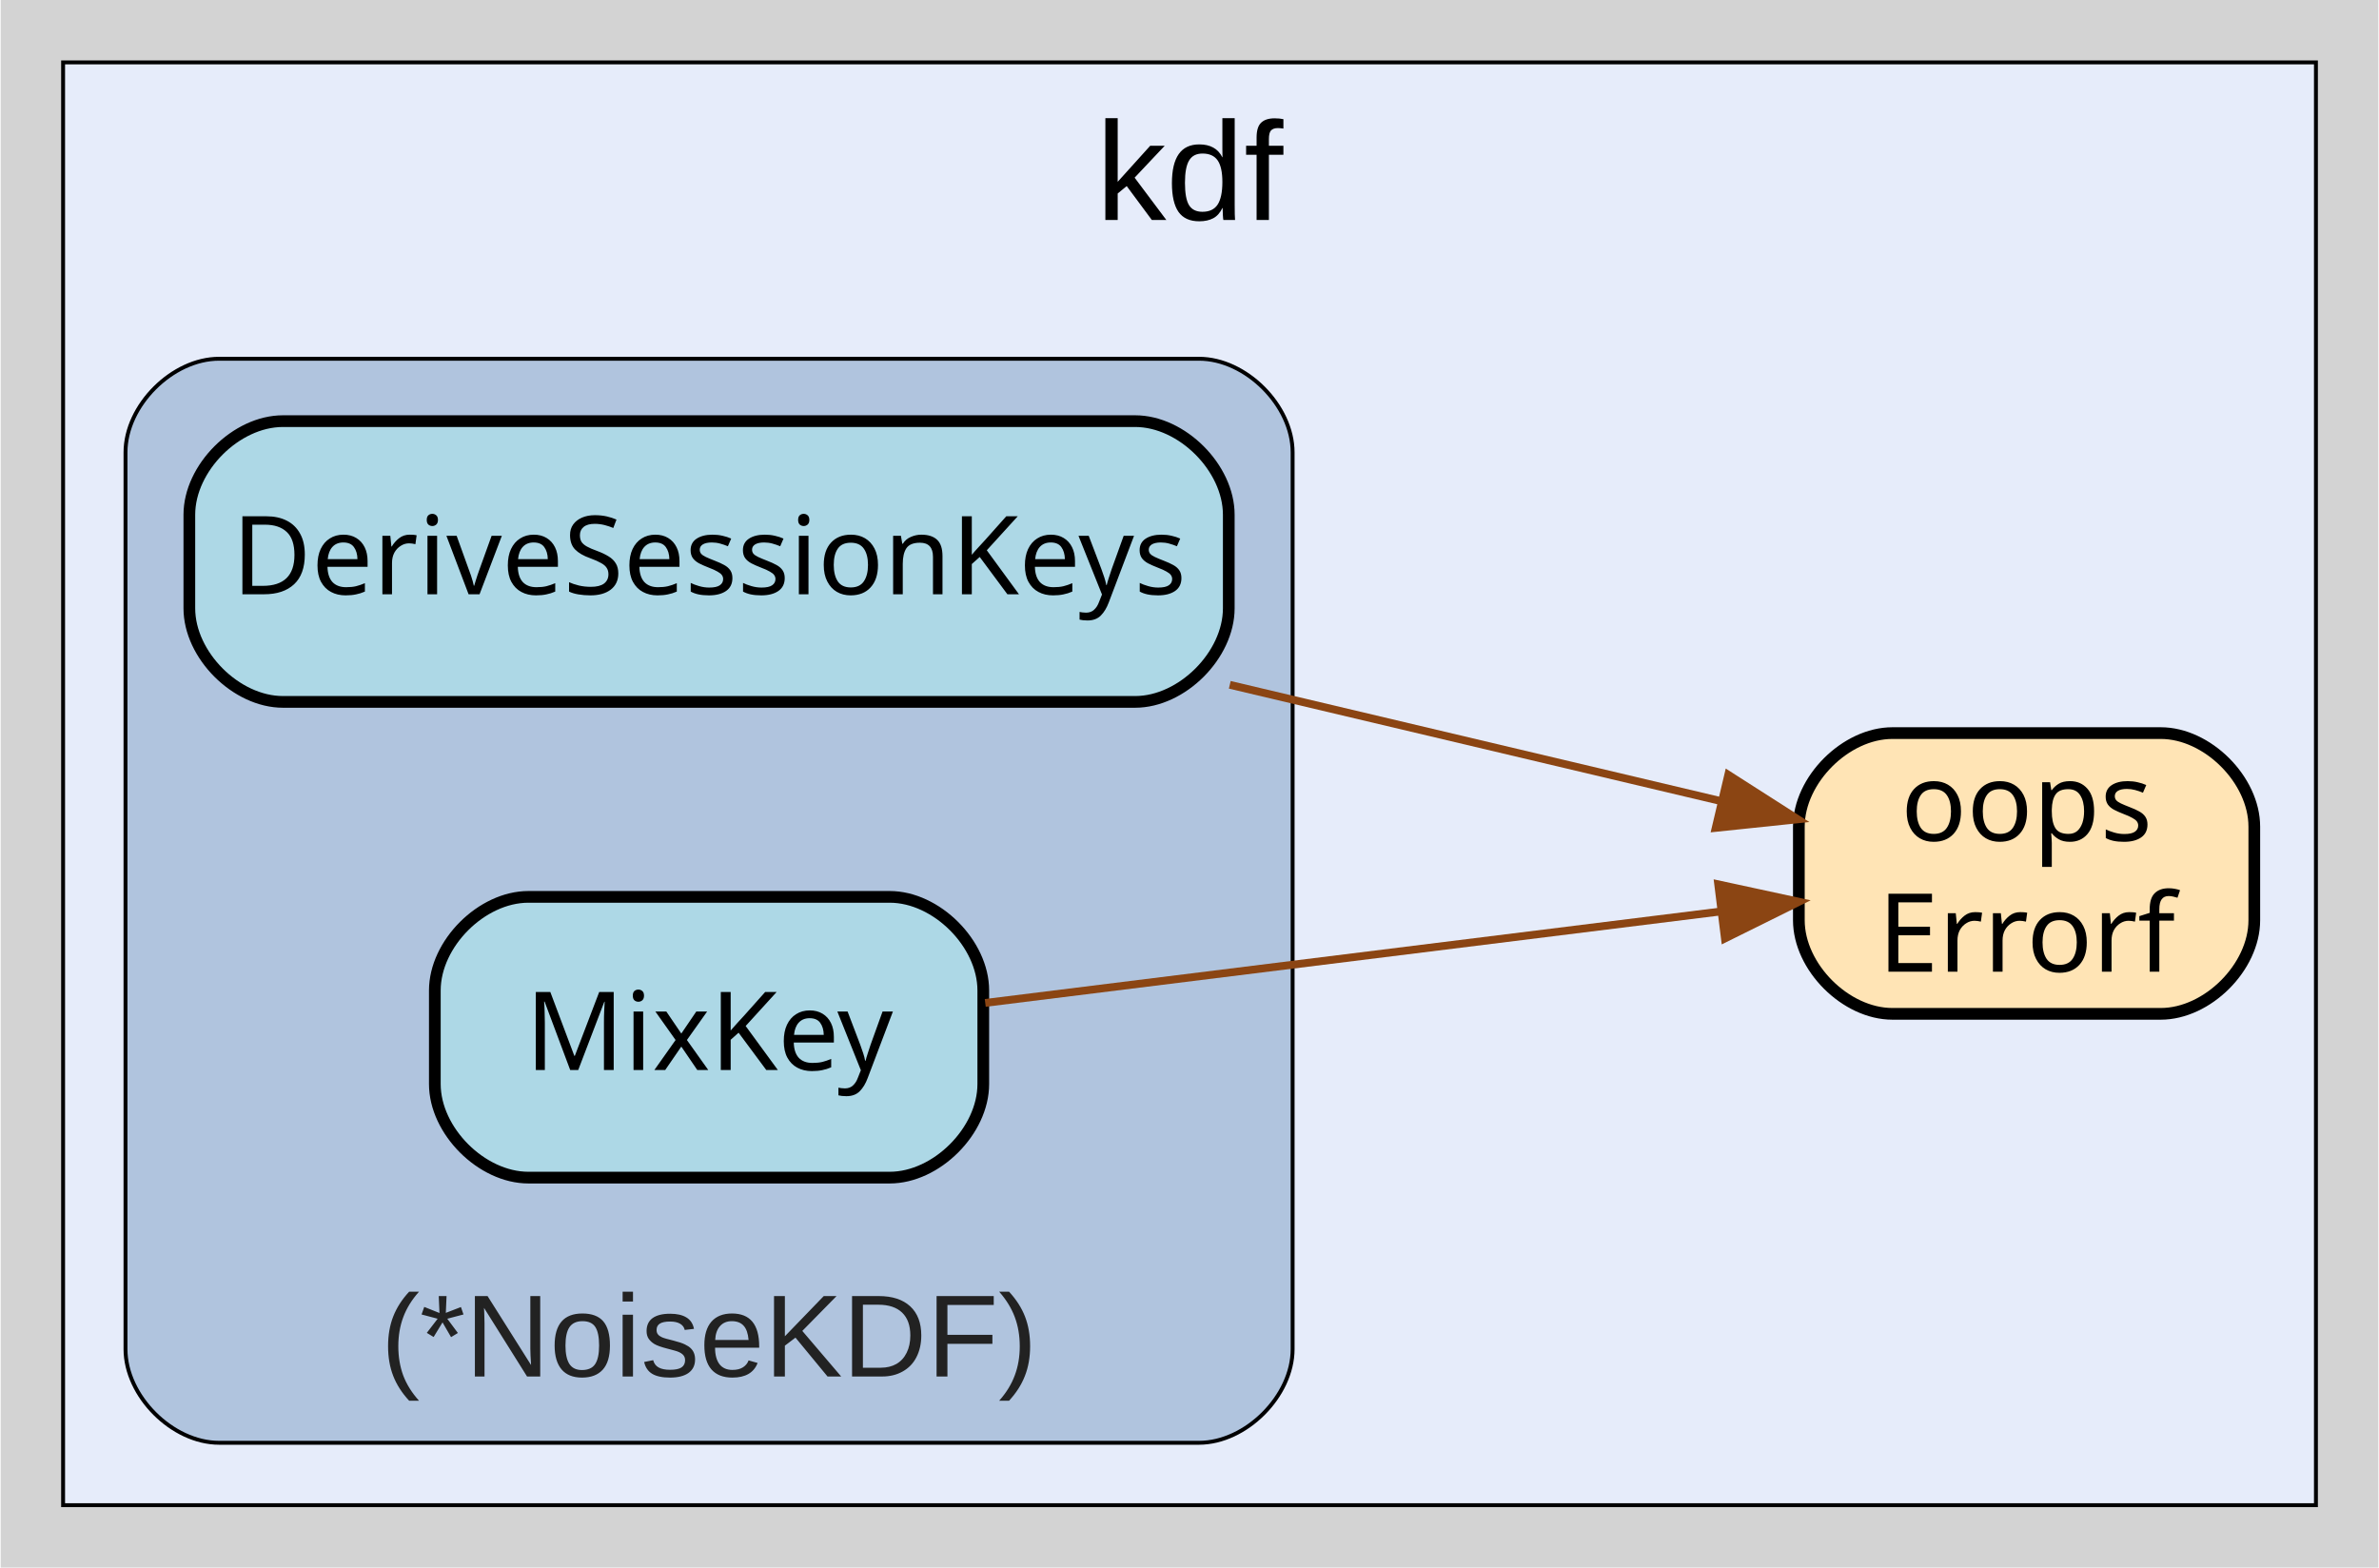
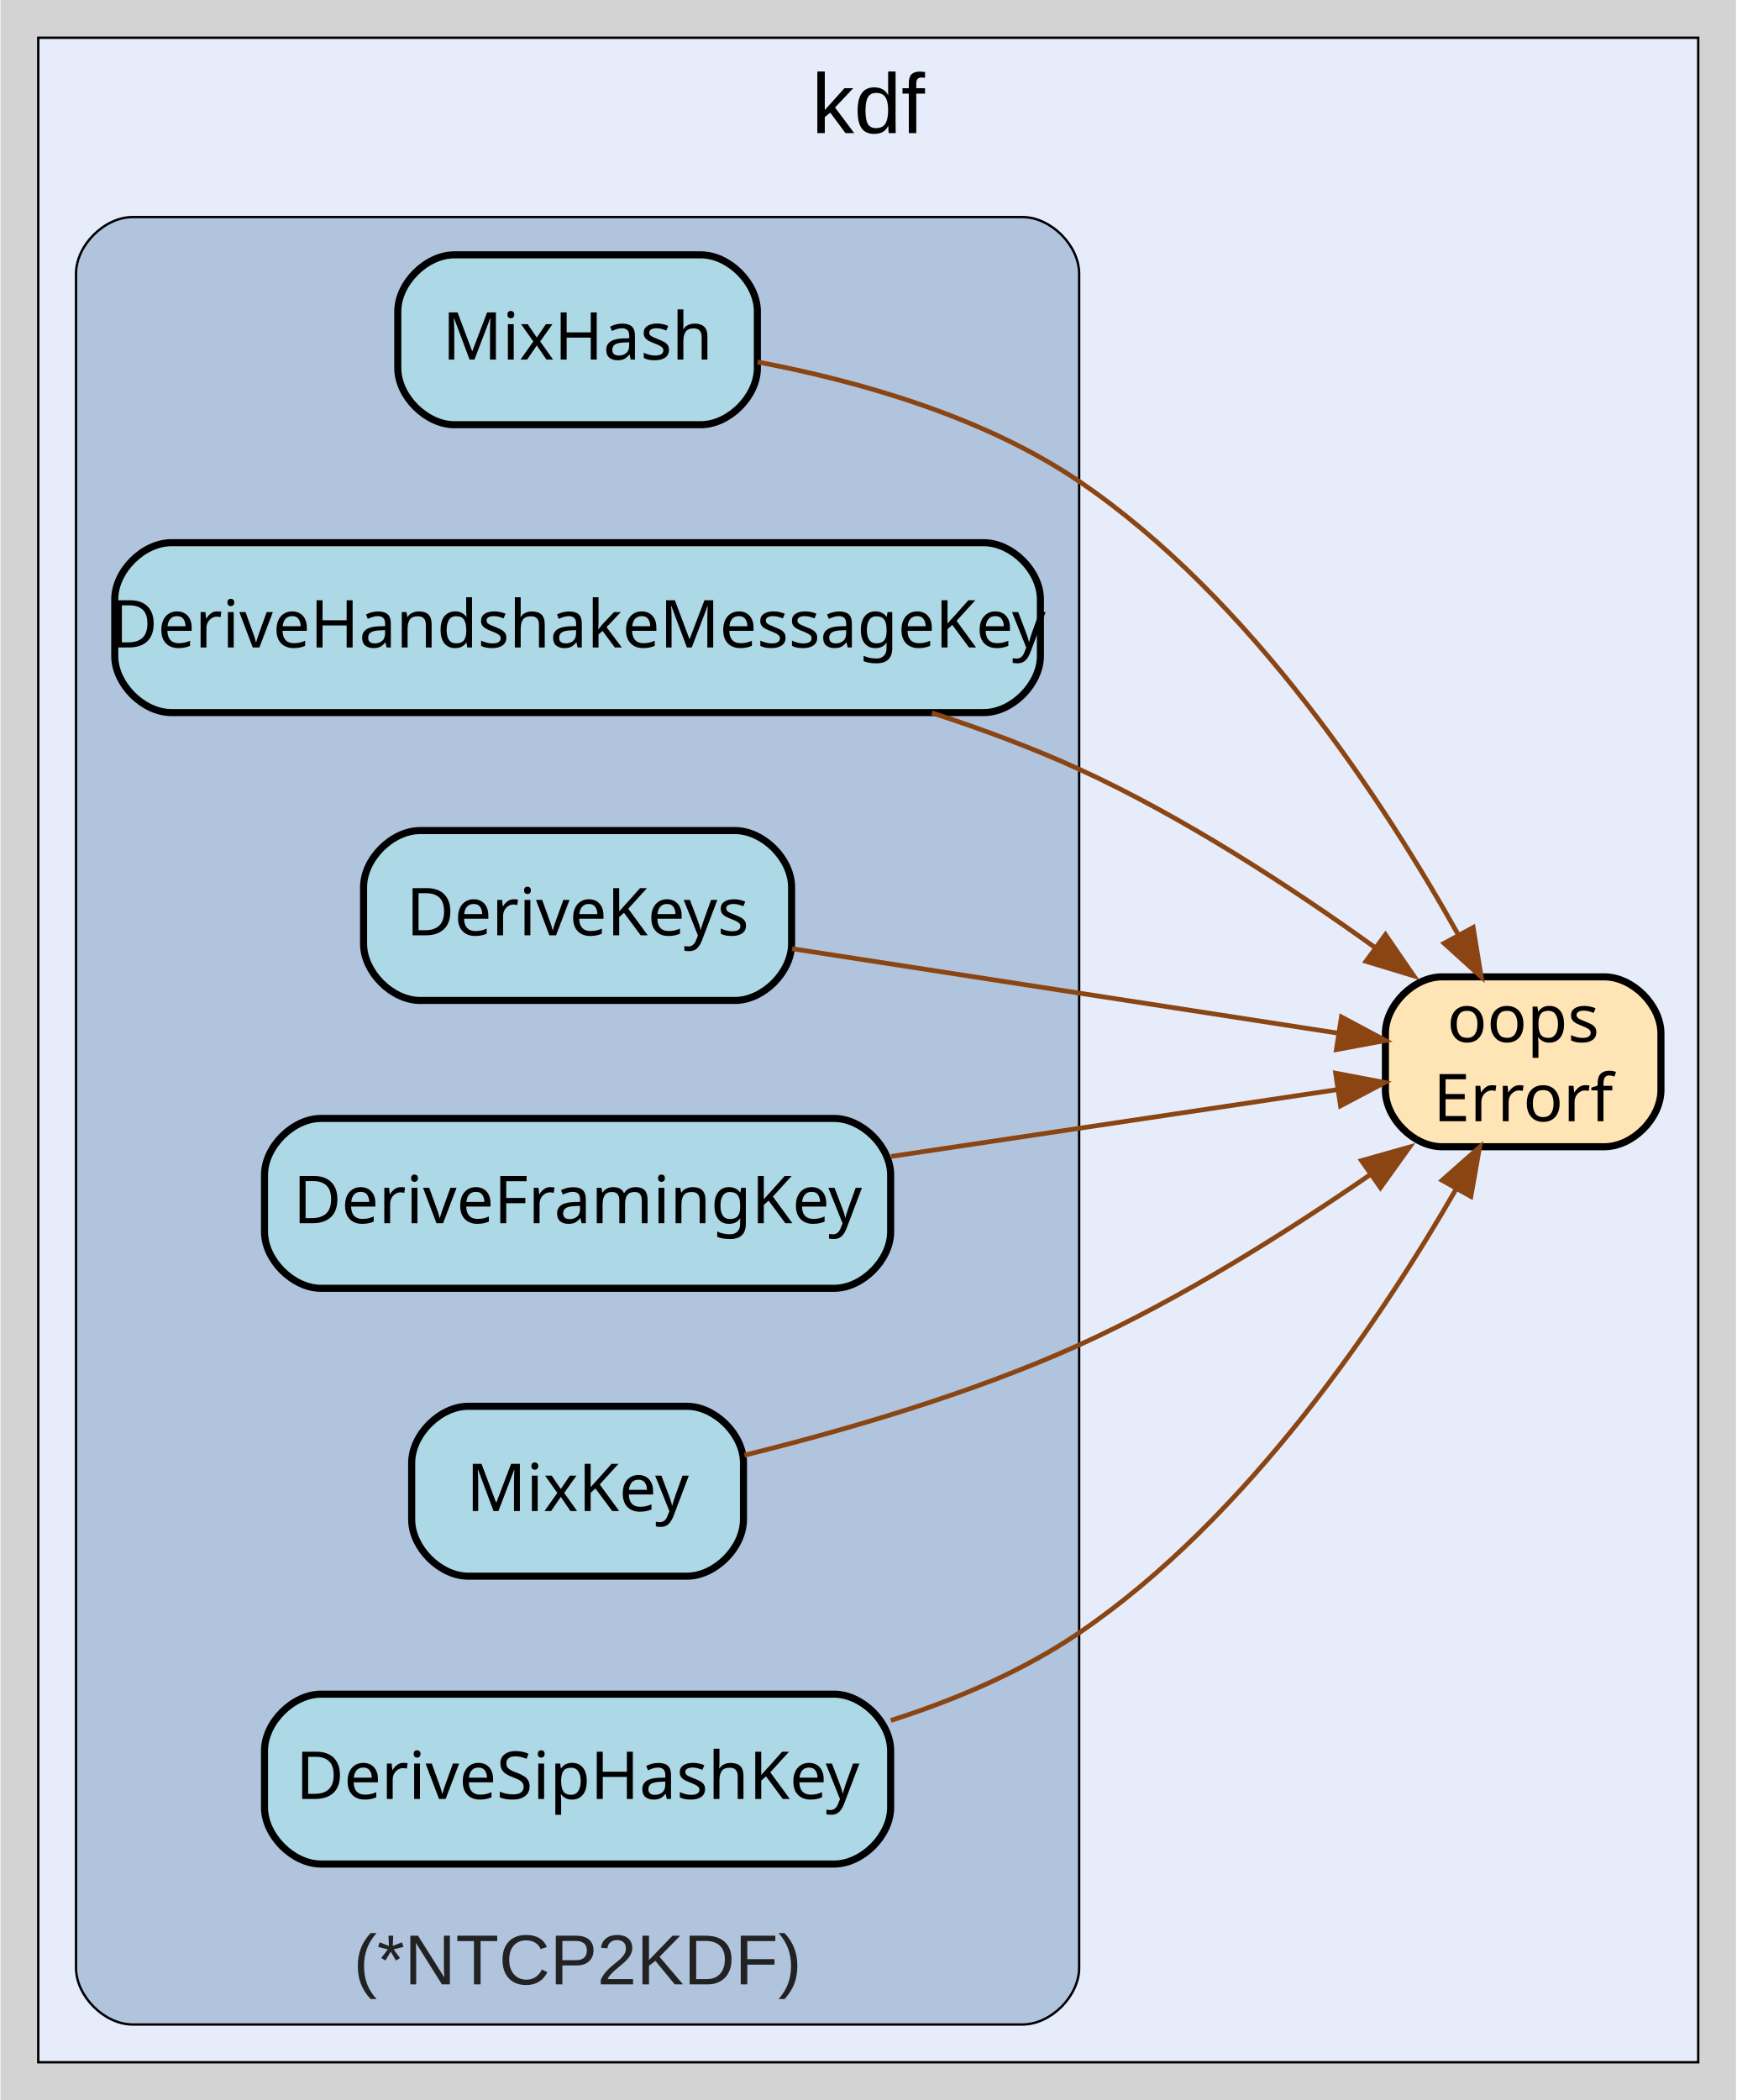
- <svg xmlns="http://www.w3.org/2000/svg" xmlns:xlink="http://www.w3.org/1999/xlink" width="305pt" height="201pt" viewBox="0.00 0.00 304.82 201.00">
-   <g id="graph0" class="graph" transform="scale(1 1) rotate(0) translate(0 201)">
-     <polygon fill="#d3d3d3" stroke="transparent" points="0,0 0,-201 304.825,-201 304.825,0 0,0" />
+ <svg xmlns="http://www.w3.org/2000/svg" xmlns:xlink="http://www.w3.org/1999/xlink" width="368pt" height="445pt" viewBox="0.00 0.00 367.78 445.00">
+   <g id="graph0" class="graph" transform="scale(1 1) rotate(0) translate(0 445)">
+     <polygon fill="#d3d3d3" stroke="transparent" points="0,0 0,-445 367.776,-445 367.776,0 0,0" />
    <g id="clust1" class="cluster">
-       <polygon fill="#e6ecfa" stroke="#000000" stroke-width=".5" points="8,-8 8,-193 296.825,-193 296.825,-8 8,-8" />
-       <text text-anchor="middle" x="152.412" y="-172.8" font-family="Arial" font-size="18.00" fill="#000000">kdf</text>
+       <polygon fill="#e6ecfa" stroke="#000000" stroke-width=".5" points="8,-8 8,-437 359.776,-437 359.776,-8 8,-8" />
+       <text text-anchor="middle" x="183.888" y="-416.8" font-family="Arial" font-size="18.00" fill="#000000">kdf</text>
    </g>
    <g id="clust2" class="cluster">
      <g id="a_clust2">
-         <a xlink:title="type: *github.com/go-i2p/go-i2p/lib/transport/noise/kdf.NoiseKDF">
-           <path fill="#b0c4de" stroke="#000000" stroke-width=".5" d="M28,-16C28,-16 153.63,-16 153.63,-16 159.63,-16 165.63,-22 165.63,-28 165.63,-28 165.63,-143 165.63,-143 165.63,-149 159.63,-155 153.63,-155 153.63,-155 28,-155 28,-155 22,-155 16,-149 16,-143 16,-143 16,-28 16,-28 16,-22 22,-16 28,-16" />
-           <text text-anchor="middle" x="90.815" y="-24.5" font-family="Arial" font-size="15.00" fill="#222222">(*NoiseKDF)</text>
+         <a xlink:title="type: *github.com/go-i2p/go-i2p/lib/transport/ntcp/kdf.NTCP2KDF">
+           <path fill="#b0c4de" stroke="#000000" stroke-width=".5" d="M28,-16C28,-16 216.581,-16 216.581,-16 222.581,-16 228.581,-22 228.581,-28 228.581,-28 228.581,-387 228.581,-387 228.581,-393 222.581,-399 216.581,-399 216.581,-399 28,-399 28,-399 22,-399 16,-393 16,-387 16,-387 16,-28 16,-28 16,-22 22,-16 28,-16" />
+           <text text-anchor="middle" x="122.29" y="-24.5" font-family="Arial" font-size="15.00" fill="#222222">(*NTCP2KDF)</text>
        </a>
      </g>
    </g>
    <g id="node1" class="node">
      <g id="a_node1">
        <a xlink:title="github.com/samber/oops.Errorf | defined in oops.go:34">
-           <path fill="#ffe4b5" stroke="#000000" stroke-width="1.5" d="M276.923,-107C276.923,-107 242.532,-107 242.532,-107 236.532,-107 230.532,-101 230.532,-95 230.532,-95 230.532,-83 230.532,-83 230.532,-77 236.532,-71 242.532,-71 242.532,-71 276.923,-71 276.923,-71 282.923,-71 288.923,-77 288.923,-83 288.923,-83 288.923,-95 288.923,-95 288.923,-101 282.923,-107 276.923,-107" />
-           <text text-anchor="middle" x="259.727" y="-93.2" font-family="Verdana" font-size="14.00" fill="#000000">oops</text>
-           <text text-anchor="middle" x="259.727" y="-76.4" font-family="Verdana" font-size="14.00" fill="#000000">Errorf</text>
+           <path fill="#ffe4b5" stroke="#000000" stroke-width="1.5" d="M339.874,-238C339.874,-238 305.483,-238 305.483,-238 299.483,-238 293.483,-232 293.483,-226 293.483,-226 293.483,-214 293.483,-214 293.483,-208 299.483,-202 305.483,-202 305.483,-202 339.874,-202 339.874,-202 345.874,-202 351.874,-208 351.874,-214 351.874,-214 351.874,-226 351.874,-226 351.874,-232 345.874,-238 339.874,-238" />
+           <text text-anchor="middle" x="322.678" y="-224.2" font-family="Verdana" font-size="14.00" fill="#000000">oops</text>
+           <text text-anchor="middle" x="322.678" y="-207.4" font-family="Verdana" font-size="14.00" fill="#000000">Errorf</text>
        </a>
      </g>
    </g>
    <g id="node2" class="node">
      <g id="a_node2">
-         <a xlink:title="(*github.com/go-i2p/go-i2p/lib/transport/noise/kdf.NoiseKDF).MixKey | defined in kdf.go:29&#10;at kdf.go:31: calling [github.com/samber/oops.Errorf]">
-           <path fill="#add8e6" stroke="#000000" stroke-width="1.5" d="M113.972,-86C113.972,-86 67.658,-86 67.658,-86 61.658,-86 55.658,-80 55.658,-74 55.658,-74 55.658,-62 55.658,-62 55.658,-56 61.658,-50 67.658,-50 67.658,-50 113.972,-50 113.972,-50 119.972,-50 125.972,-56 125.972,-62 125.972,-62 125.972,-74 125.972,-74 125.972,-80 119.972,-86 113.972,-86" />
-           <text text-anchor="middle" x="90.815" y="-63.8" font-family="Verdana" font-size="14.00" fill="#000000">MixKey</text>
+         <a xlink:title="(*github.com/go-i2p/go-i2p/lib/transport/ntcp/kdf.NTCP2KDF).DeriveSipHashKey | defined in kdf.go:112&#10;at kdf.go:116: calling [github.com/samber/oops.Errorf]&#10;at kdf.go:119: calling [github.com/samber/oops.Errorf]&#10;at kdf.go:126: calling [github.com/samber/oops.Errorf]&#10;at kdf.go:129: calling [github.com/samber/oops.Errorf]&#10;at kdf.go:135: calling [github.com/samber/oops.Errorf]">
+           <path fill="#add8e6" stroke="#000000" stroke-width="1.5" d="M176.638,-86C176.638,-86 67.943,-86 67.943,-86 61.943,-86 55.943,-80 55.943,-74 55.943,-74 55.943,-62 55.943,-62 55.943,-56 61.943,-50 67.943,-50 67.943,-50 176.638,-50 176.638,-50 182.638,-50 188.638,-56 188.638,-62 188.638,-62 188.638,-74 188.638,-74 188.638,-80 182.638,-86 176.638,-86" />
+           <text text-anchor="middle" x="122.29" y="-63.8" font-family="Verdana" font-size="14.00" fill="#000000">DeriveSipHashKey</text>
        </a>
      </g>
    </g>
    <g id="edge1" class="edge">
      <g id="a_edge1">
-         <a xlink:title="at kdf.go:31: calling [github.com/samber/oops.Errorf]">
-           <path fill="none" stroke="#8b4513" d="M126.225,-72.402C153.795,-75.83 192.038,-80.585 220.528,-84.127" />
-           <polygon fill="#8b4513" stroke="#8b4513" points="220.19,-87.612 230.546,-85.372 221.054,-80.665 220.19,-87.612" />
+         <a xlink:title="at kdf.go:116: calling [github.com/samber/oops.Errorf]&#10;at kdf.go:119: calling [github.com/samber/oops.Errorf]&#10;at kdf.go:126: calling [github.com/samber/oops.Errorf]&#10;at kdf.go:129: calling [github.com/samber/oops.Errorf]&#10;at kdf.go:135: calling [github.com/samber/oops.Errorf]">
+           <path fill="none" stroke="#8b4513" d="M188.674,-80.426C202.596,-84.882 216.656,-90.898 228.581,-99 264.375,-123.32 292.664,-165.568 308.539,-193.153" />
+           <polygon fill="#8b4513" stroke="#8b4513" points="305.498,-194.886 313.44,-201.899 311.605,-191.464 305.498,-194.886" />
        </a>
      </g>
    </g>
    <g id="node3" class="node">
      <g id="a_node3">
-         <a xlink:title="(*github.com/go-i2p/go-i2p/lib/transport/noise/kdf.NoiseKDF).DeriveSessionKeys | defined in kdf.go:73&#10;at kdf.go:77: calling [github.com/samber/oops.Errorf]&#10;at kdf.go:100: calling [github.com/samber/oops.Errorf]">
-           <path fill="#add8e6" stroke="#000000" stroke-width="1.5" d="M145.445,-147C145.445,-147 36.185,-147 36.185,-147 30.185,-147 24.185,-141 24.185,-135 24.185,-135 24.185,-123 24.185,-123 24.185,-117 30.185,-111 36.185,-111 36.185,-111 145.445,-111 145.445,-111 151.445,-111 157.445,-117 157.445,-123 157.445,-123 157.445,-135 157.445,-135 157.445,-141 151.445,-147 145.445,-147" />
-           <text text-anchor="middle" x="90.815" y="-124.8" font-family="Verdana" font-size="14.00" fill="#000000">DeriveSessionKeys</text>
+         <a xlink:title="(*github.com/go-i2p/go-i2p/lib/transport/ntcp/kdf.NTCP2KDF).MixKey | defined in kdf.go:37&#10;at kdf.go:39: calling [github.com/samber/oops.Errorf]&#10;at kdf.go:45: calling [github.com/samber/oops.Errorf]&#10;at kdf.go:52: calling [github.com/samber/oops.Errorf]&#10;at kdf.go:59: calling [github.com/samber/oops.Errorf]">
+           <path fill="#add8e6" stroke="#000000" stroke-width="1.5" d="M145.448,-147C145.448,-147 99.133,-147 99.133,-147 93.133,-147 87.133,-141 87.133,-135 87.133,-135 87.133,-123 87.133,-123 87.133,-117 93.133,-111 99.133,-111 99.133,-111 145.448,-111 145.448,-111 151.448,-111 157.448,-117 157.448,-123 157.448,-123 157.448,-135 157.448,-135 157.448,-141 151.448,-147 145.448,-147" />
+           <text text-anchor="middle" x="122.29" y="-124.8" font-family="Verdana" font-size="14.00" fill="#000000">MixKey</text>
        </a>
      </g>
    </g>
    <g id="edge2" class="edge">
      <g id="a_edge2">
-         <a xlink:title="at kdf.go:77: calling [github.com/samber/oops.Errorf]&#10;at kdf.go:100: calling [github.com/samber/oops.Errorf]">
-           <path fill="none" stroke="#8b4513" d="M157.574,-113.191C178.892,-108.142 201.786,-102.721 220.487,-98.293" />
-           <polygon fill="#8b4513" stroke="#8b4513" points="221.483,-101.653 230.407,-95.943 219.87,-94.842 221.483,-101.653" />
+         <a xlink:title="at kdf.go:39: calling [github.com/samber/oops.Errorf]&#10;at kdf.go:45: calling [github.com/samber/oops.Errorf]&#10;at kdf.go:52: calling [github.com/samber/oops.Errorf]&#10;at kdf.go:59: calling [github.com/samber/oops.Errorf]">
+           <path fill="none" stroke="#8b4513" d="M157.651,-136.637C178.769,-141.848 205.822,-149.68 228.581,-160 250.266,-169.833 272.815,-184.052 290.402,-196.18" />
+           <polygon fill="#8b4513" stroke="#8b4513" points="288.414,-199.061 298.611,-201.937 292.434,-193.33 288.414,-199.061" />
+         </a>
+       </g>
+     </g>
+     <g id="node4" class="node">
+       <g id="a_node4">
+         <a xlink:title="(*github.com/go-i2p/go-i2p/lib/transport/ntcp/kdf.NTCP2KDF).DeriveFramingKey | defined in kdf.go:144&#10;at kdf.go:148: calling [github.com/samber/oops.Errorf]">
+           <path fill="#add8e6" stroke="#000000" stroke-width="1.5" d="M176.638,-208C176.638,-208 67.943,-208 67.943,-208 61.943,-208 55.943,-202 55.943,-196 55.943,-196 55.943,-184 55.943,-184 55.943,-178 61.943,-172 67.943,-172 67.943,-172 176.638,-172 176.638,-172 182.638,-172 188.638,-178 188.638,-184 188.638,-184 188.638,-196 188.638,-196 188.638,-202 182.638,-208 176.638,-208" />
+           <text text-anchor="middle" x="122.29" y="-185.8" font-family="Verdana" font-size="14.00" fill="#000000">DeriveFramingKey</text>
+         </a>
+       </g>
+     </g>
+     <g id="edge3" class="edge">
+       <g id="a_edge3">
+         <a xlink:title="at kdf.go:148: calling [github.com/samber/oops.Errorf]">
+           <path fill="none" stroke="#8b4513" d="M188.738,-199.948C220.018,-204.631 256.265,-210.057 283.159,-214.083" />
+           <polygon fill="#8b4513" stroke="#8b4513" points="282.932,-217.589 293.34,-215.608 283.969,-210.666 282.932,-217.589" />
+         </a>
+       </g>
+     </g>
+     <g id="node5" class="node">
+       <g id="a_node5">
+         <a xlink:title="(*github.com/go-i2p/go-i2p/lib/transport/ntcp/kdf.NTCP2KDF).DeriveKeys | defined in kdf.go:82&#10;at kdf.go:86: calling [github.com/samber/oops.Errorf]&#10;at kdf.go:93: calling [github.com/samber/oops.Errorf]">
+           <path fill="#add8e6" stroke="#000000" stroke-width="1.5" d="M155.643,-269C155.643,-269 88.938,-269 88.938,-269 82.938,-269 76.938,-263 76.938,-257 76.938,-257 76.938,-245 76.938,-245 76.938,-239 82.938,-233 88.938,-233 88.938,-233 155.643,-233 155.643,-233 161.643,-233 167.643,-239 167.643,-245 167.643,-245 167.643,-257 167.643,-257 167.643,-263 161.643,-269 155.643,-269" />
+           <text text-anchor="middle" x="122.29" y="-246.8" font-family="Verdana" font-size="14.00" fill="#000000">DeriveKeys</text>
+         </a>
+       </g>
+     </g>
+     <g id="edge4" class="edge">
+       <g id="a_edge4">
+         <a xlink:title="at kdf.go:86: calling [github.com/samber/oops.Errorf]&#10;at kdf.go:93: calling [github.com/samber/oops.Errorf]">
+           <path fill="none" stroke="#8b4513" d="M167.762,-243.966C202.564,-238.582 250.072,-231.232 283.269,-226.097" />
+           <polygon fill="#8b4513" stroke="#8b4513" points="284.163,-229.5 293.51,-224.512 283.092,-222.582 284.163,-229.5" />
+         </a>
+       </g>
+     </g>
+     <g id="node6" class="node">
+       <g id="a_node6">
+         <a xlink:title="(*github.com/go-i2p/go-i2p/lib/transport/ntcp/kdf.NTCP2KDF).DeriveHandshakeMessageKey | defined in kdf.go:102&#10;at kdf.go:105: calling [github.com/samber/oops.Errorf]">
+           <path fill="#add8e6" stroke="#000000" stroke-width="1.5" d="M208.372,-330C208.372,-330 36.209,-330 36.209,-330 30.209,-330 24.209,-324 24.209,-318 24.209,-318 24.209,-306 24.209,-306 24.209,-300 30.209,-294 36.209,-294 36.209,-294 208.372,-294 208.372,-294 214.372,-294 220.372,-300 220.372,-306 220.372,-306 220.372,-318 220.372,-318 220.372,-324 214.372,-330 208.372,-330" />
+           <text text-anchor="middle" x="122.29" y="-307.8" font-family="Verdana" font-size="14.00" fill="#000000">DeriveHandshakeMessageKey</text>
+         </a>
+       </g>
+     </g>
+     <g id="edge5" class="edge">
+       <g id="a_edge5">
+         <a xlink:title="at kdf.go:105: calling [github.com/samber/oops.Errorf]">
+           <path fill="none" stroke="#8b4513" d="M197.384,-293.946C208.048,-290.482 218.728,-286.505 228.581,-282 250.751,-271.863 273.633,-256.905 291.281,-244.221" />
+           <polygon fill="#8b4513" stroke="#8b4513" points="293.495,-246.938 299.498,-238.208 289.361,-241.289 293.495,-246.938" />
+         </a>
+       </g>
+     </g>
+     <g id="node7" class="node">
+       <g id="a_node7">
+         <a xlink:title="(*github.com/go-i2p/go-i2p/lib/transport/ntcp/kdf.NTCP2KDF).MixHash | defined in kdf.go:68&#10;at kdf.go:71: calling [github.com/samber/oops.Errorf]&#10;at kdf.go:74: calling [github.com/samber/oops.Errorf]">
+           <path fill="#add8e6" stroke="#000000" stroke-width="1.5" d="M148.392,-391C148.392,-391 96.189,-391 96.189,-391 90.189,-391 84.189,-385 84.189,-379 84.189,-379 84.189,-367 84.189,-367 84.189,-361 90.189,-355 96.189,-355 96.189,-355 148.392,-355 148.392,-355 154.392,-355 160.392,-361 160.392,-367 160.392,-367 160.392,-379 160.392,-379 160.392,-385 154.392,-391 148.392,-391" />
+           <text text-anchor="middle" x="122.29" y="-368.8" font-family="Verdana" font-size="14.00" fill="#000000">MixHash</text>
+         </a>
+       </g>
+     </g>
+     <g id="edge6" class="edge">
+       <g id="a_edge6">
+         <a xlink:title="at kdf.go:71: calling [github.com/samber/oops.Errorf]&#10;at kdf.go:74: calling [github.com/samber/oops.Errorf]">
+           <path fill="none" stroke="#8b4513" d="M160.458,-368.291C181.91,-364.227 208.355,-356.731 228.581,-343 264.954,-318.306 293.252,-274.976 308.95,-246.892" />
+           <polygon fill="#8b4513" stroke="#8b4513" points="312.082,-248.458 313.785,-238.001 305.933,-245.114 312.082,-248.458" />
        </a>
      </g>
    </g>
  </g>
</svg>
